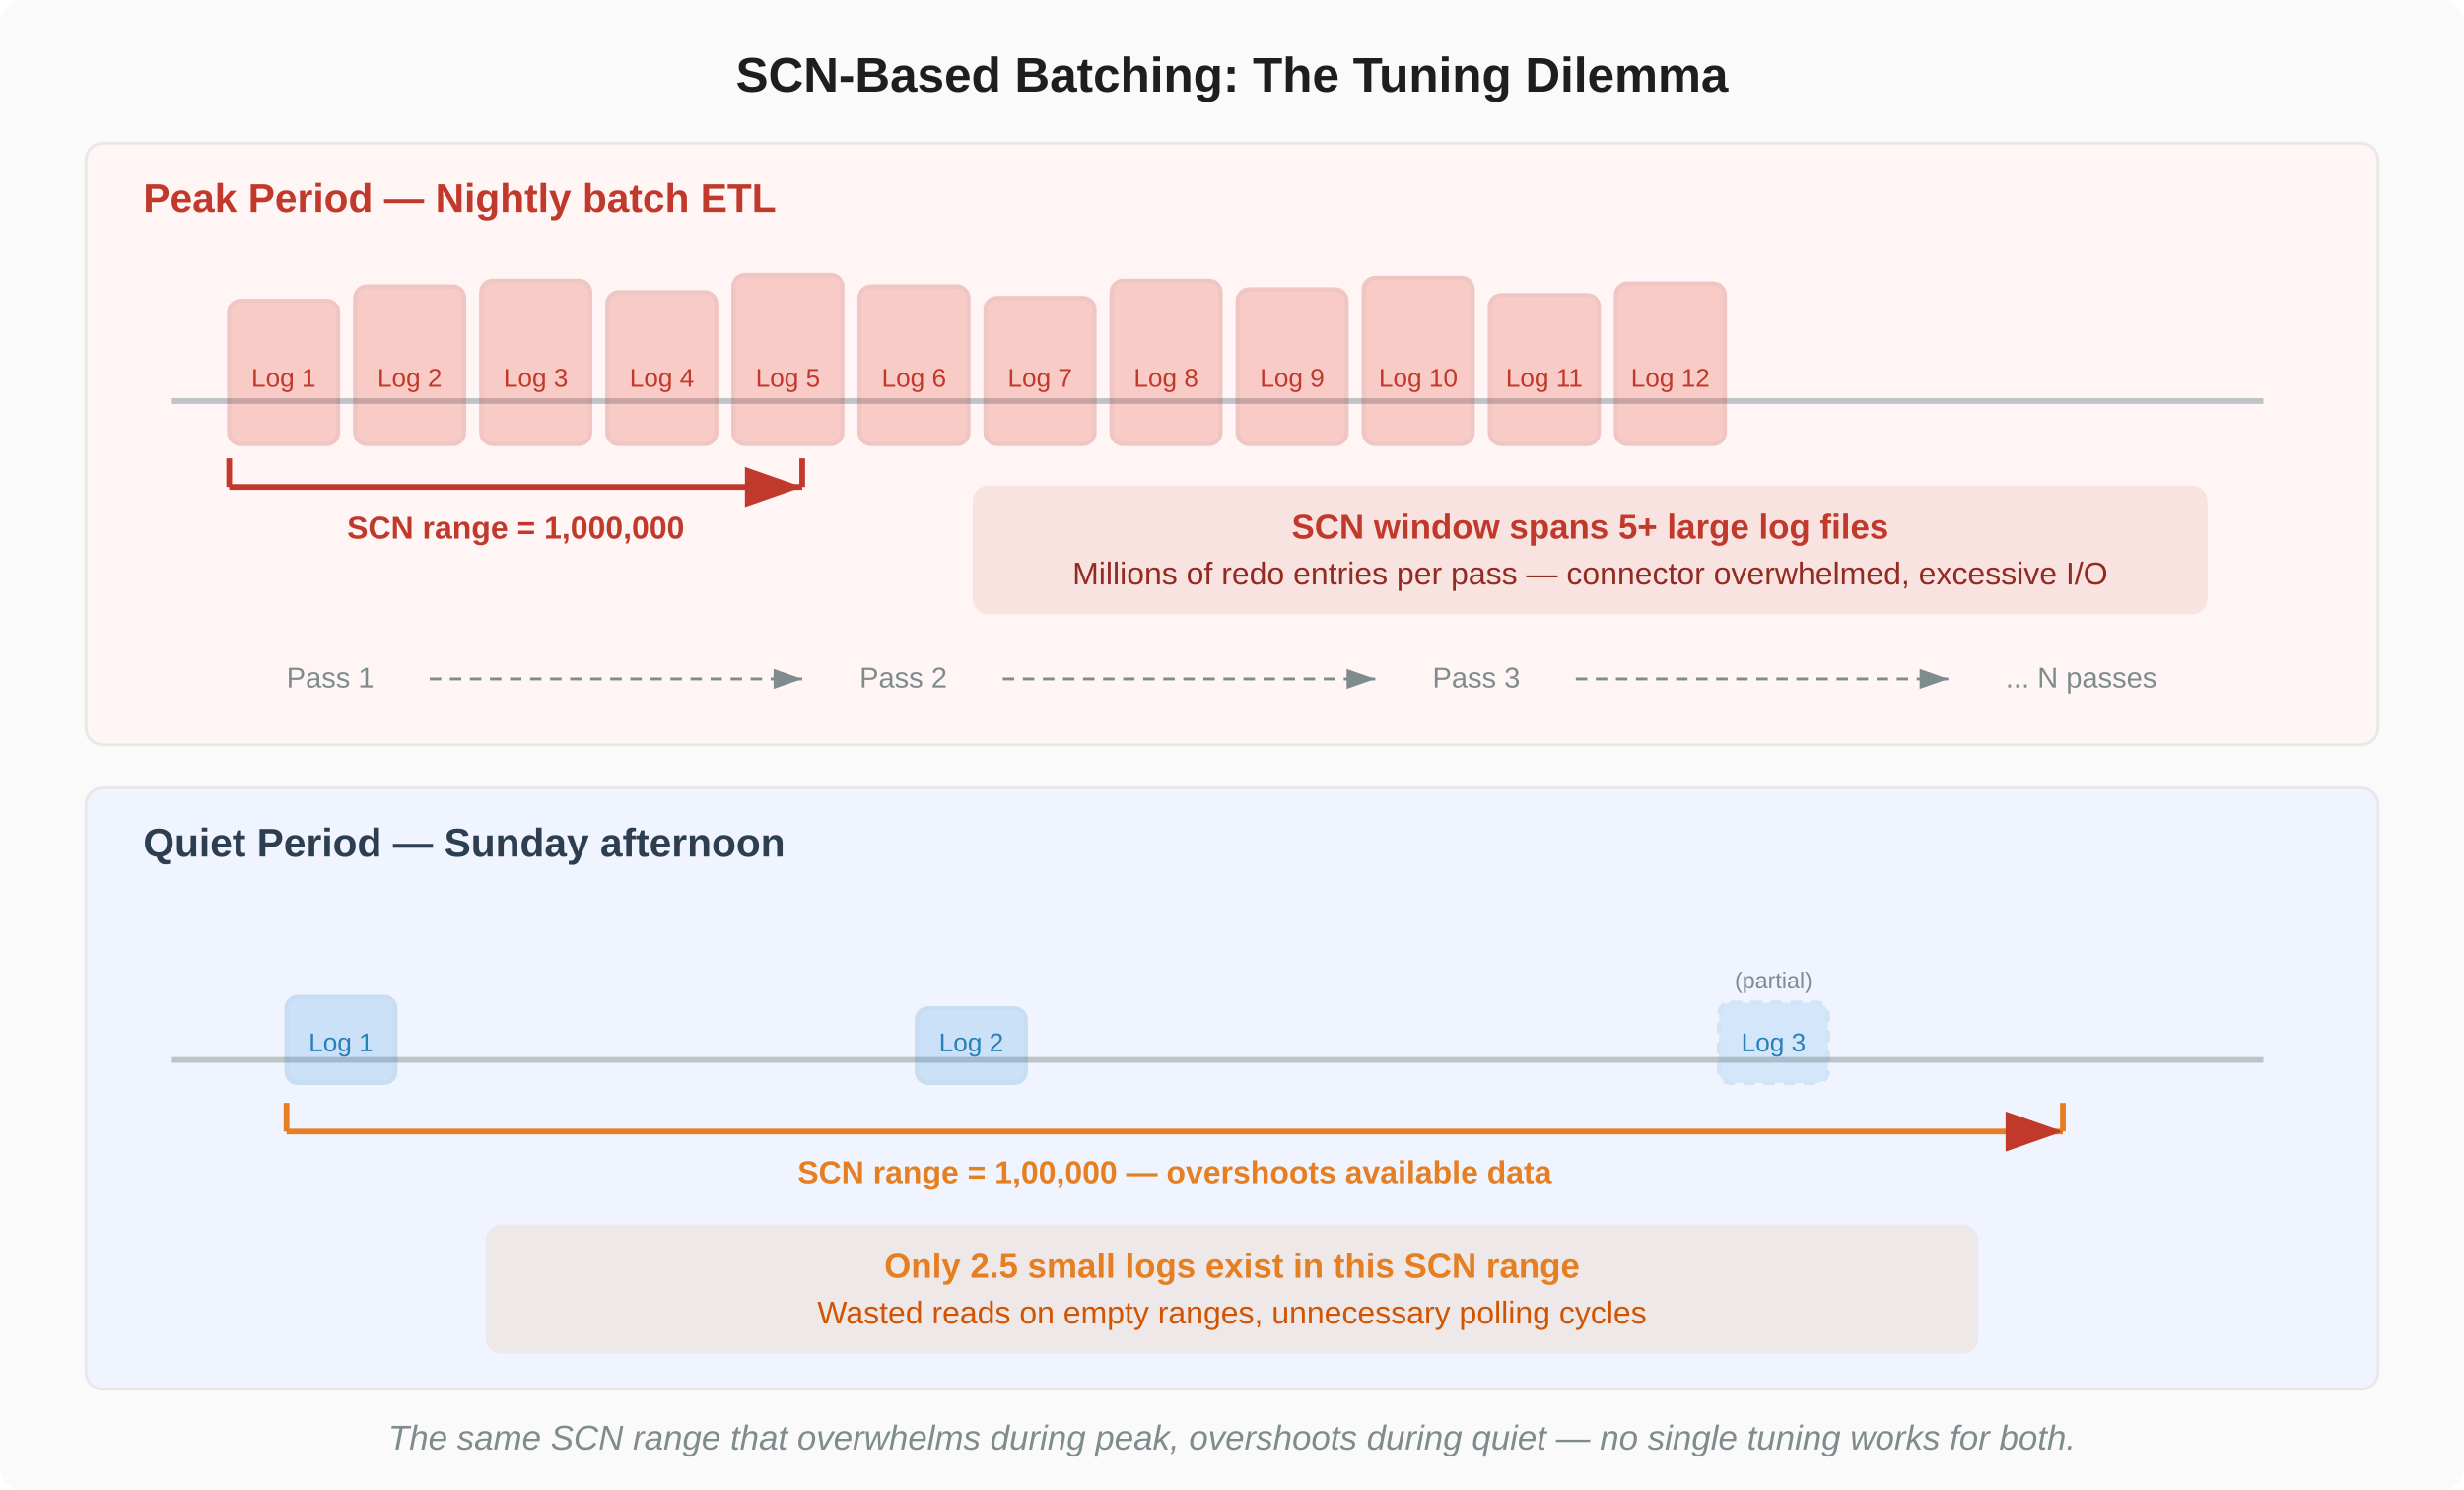
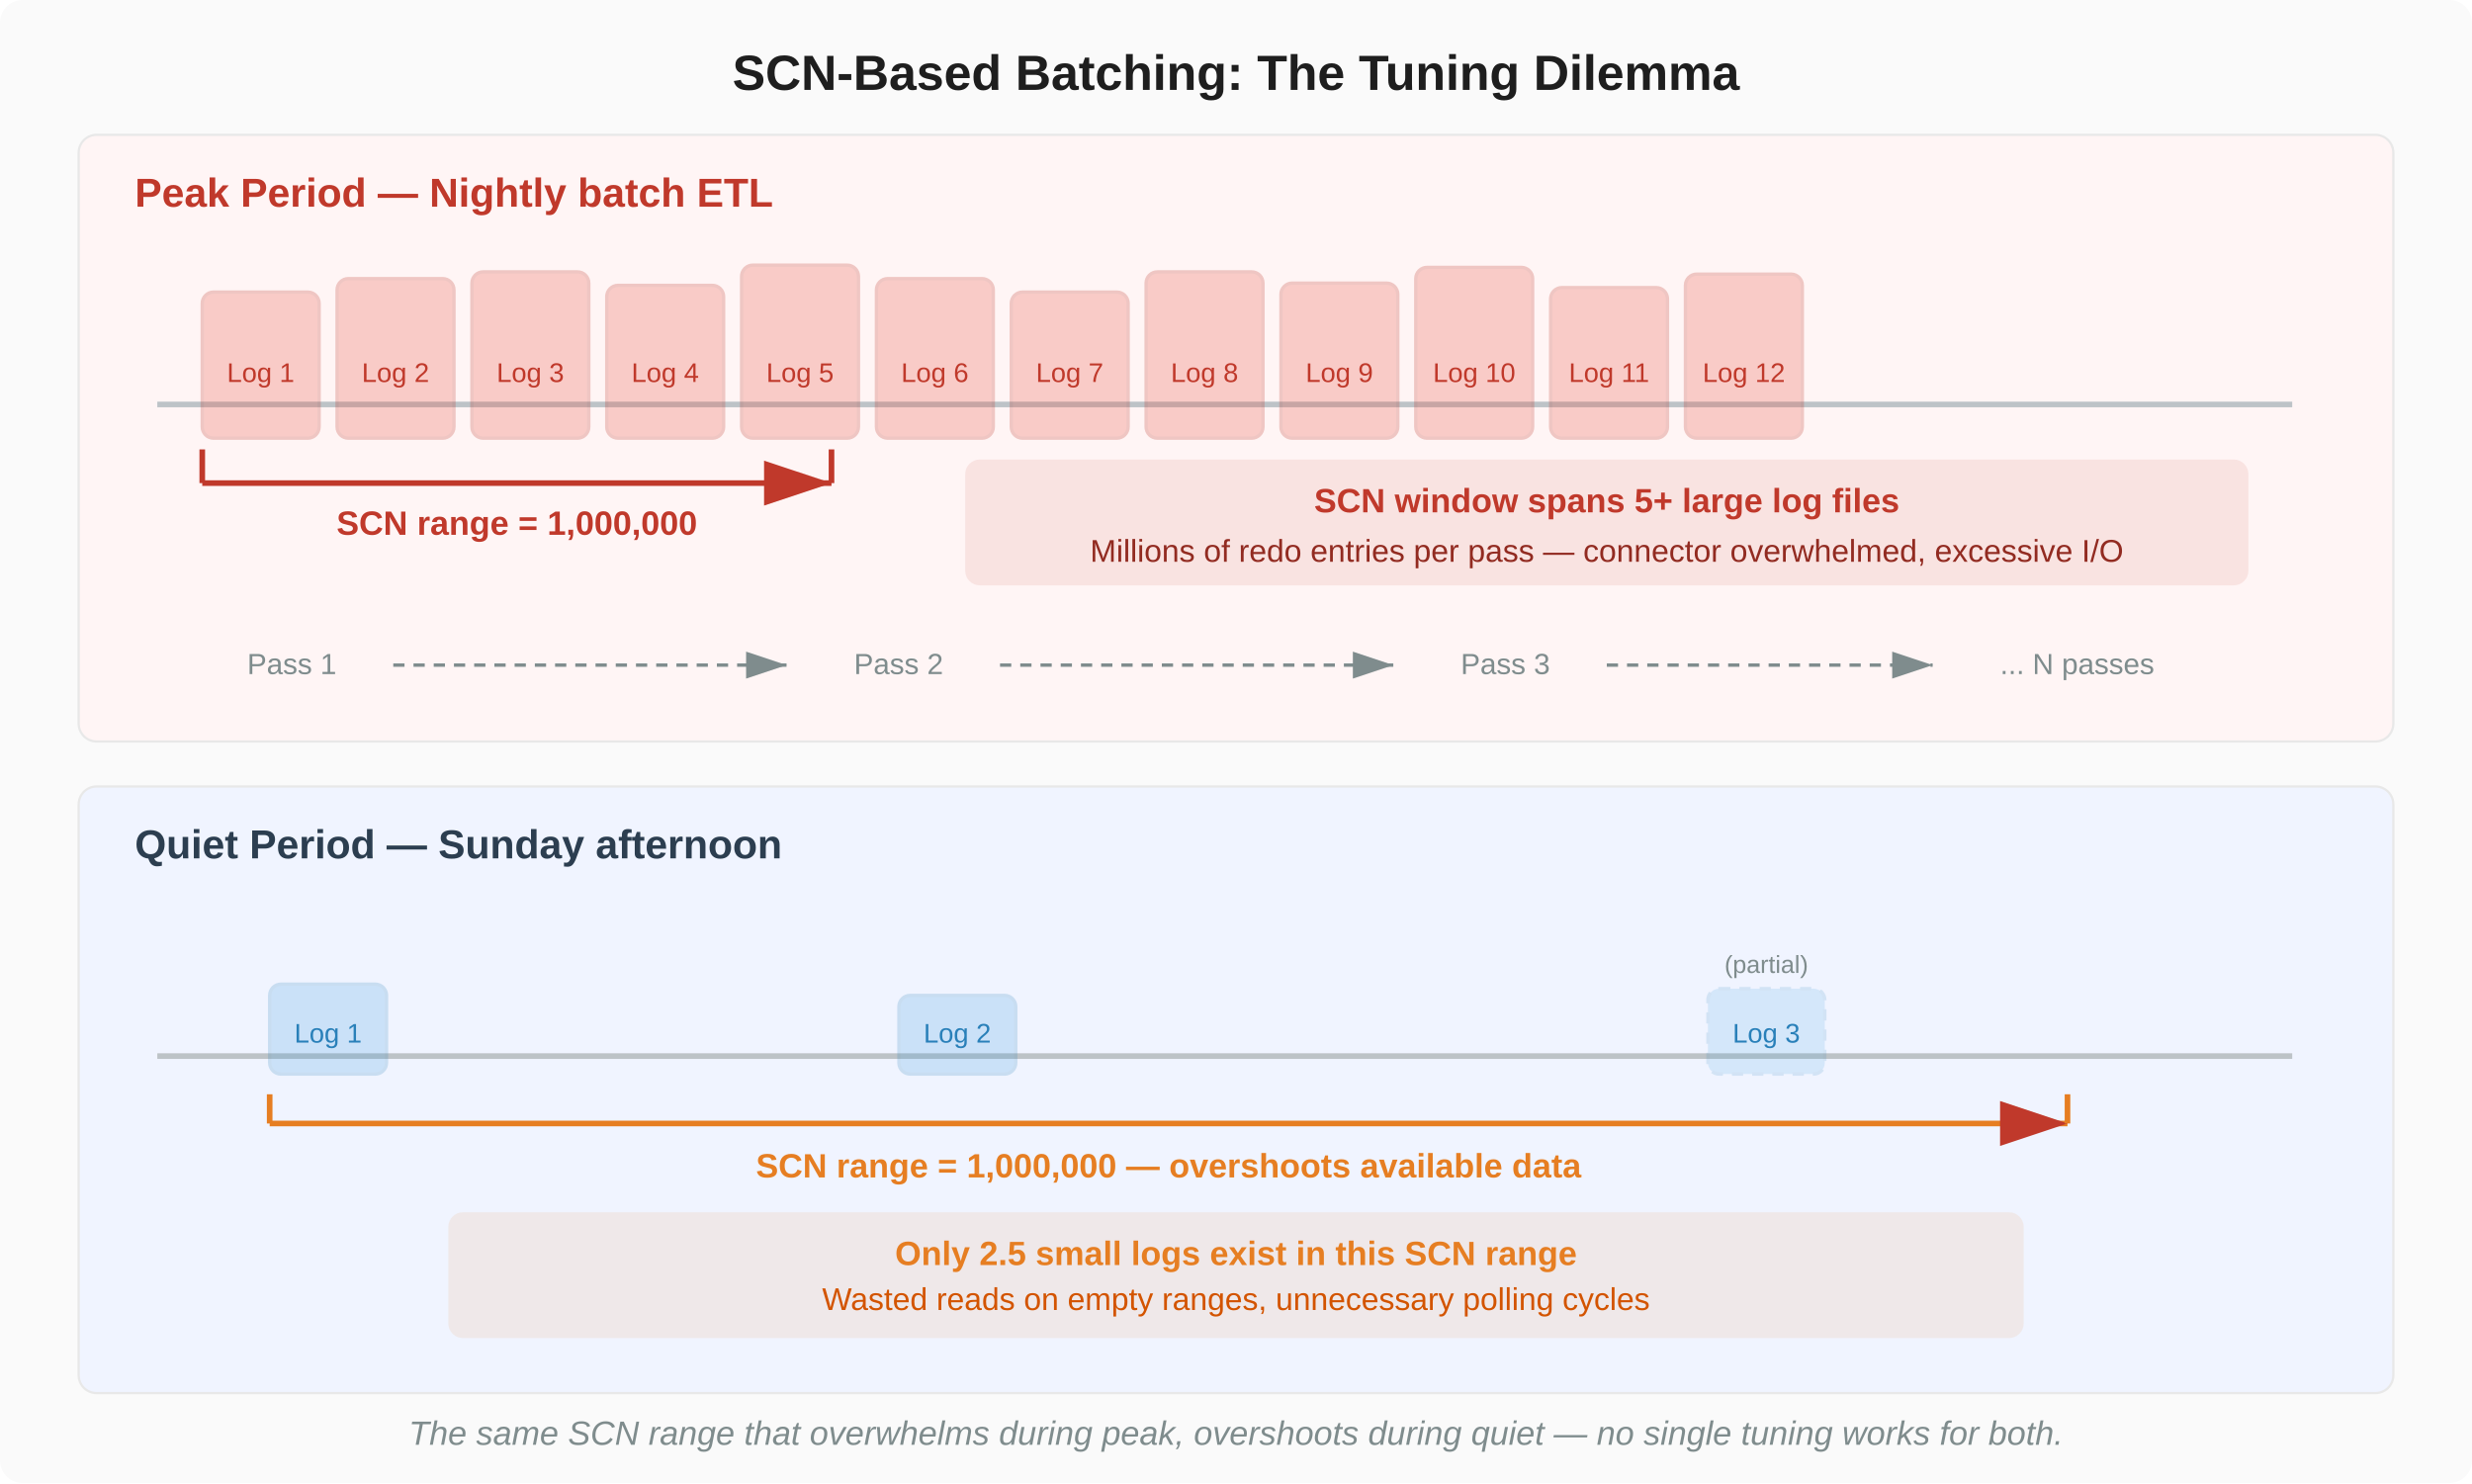
- <svg xmlns="http://www.w3.org/2000/svg" viewBox="0 0 860 520" width="860" height="520" font-family="Arial, Helvetica, sans-serif">
+ <svg xmlns="http://www.w3.org/2000/svg" viewBox="0 0 1100 660" width="1100" height="660" font-family="Arial, Helvetica, sans-serif">
  <defs>
-     <marker id="arrowRed" markerWidth="10" markerHeight="7" refX="10" refY="3.5" orient="auto">
-       <polygon points="0 0, 10 3.5, 0 7" fill="#c0392b" />
+     <marker id="arrowRed" markerWidth="12" markerHeight="8" refX="12" refY="4" orient="auto">
+       <polygon points="0 0, 12 4, 0 8" fill="#c0392b" />
    </marker>
-     <marker id="arrowGrey" markerWidth="10" markerHeight="7" refX="10" refY="3.5" orient="auto">
-       <polygon points="0 0, 10 3.5, 0 7" fill="#7f8c8d" />
+     <marker id="arrowGrey" markerWidth="12" markerHeight="8" refX="12" refY="4" orient="auto">
+       <polygon points="0 0, 12 4, 0 8" fill="#7f8c8d" />
    </marker>
  </defs>
-   <rect width="860" height="520" rx="8" fill="#fafafa" />
-   <text x="430" y="32" text-anchor="middle" font-size="17" font-weight="bold" fill="#1e1e1e">SCN-Based Batching: The Tuning Dilemma</text>
-   <rect x="30" y="50" width="800" height="210" rx="6" fill="#fff5f5" stroke="#e8e8e8" stroke-width="1" />
-   <text x="50" y="74" font-size="14" font-weight="bold" fill="#c0392b">Peak Period — Nightly batch ETL</text>
-   <line x1="60" y1="140" x2="790" y2="140" stroke="#bdc3c7" stroke-width="2" />
+   <rect width="1100" height="660" rx="10" fill="#fafafa" />
+   <text x="550" y="40" text-anchor="middle" font-size="22" font-weight="bold" fill="#1e1e1e">SCN-Based Batching: The Tuning Dilemma</text>
+   <rect x="35" y="60" width="1030" height="270" rx="8" fill="#fff5f5" stroke="#e8e8e8" stroke-width="1" />
+   <text x="60" y="92" font-size="18" font-weight="bold" fill="#c0392b">Peak Period — Nightly batch ETL</text>
+   <line x1="70" y1="180" x2="1020" y2="180" stroke="#bdc3c7" stroke-width="2.5" />
  <g>
-     <rect x="80" y="105" width="38" height="50" rx="4" fill="#e74c3c" opacity="0.25" stroke="#c0392b" stroke-width="1.5" />
-     <text x="99" y="135" text-anchor="middle" font-size="9" fill="#c0392b">Log 1</text>
-     <rect x="124" y="100" width="38" height="55" rx="4" fill="#e74c3c" opacity="0.25" stroke="#c0392b" stroke-width="1.5" />
-     <text x="143" y="135" text-anchor="middle" font-size="9" fill="#c0392b">Log 2</text>
-     <rect x="168" y="98" width="38" height="57" rx="4" fill="#e74c3c" opacity="0.25" stroke="#c0392b" stroke-width="1.5" />
-     <text x="187" y="135" text-anchor="middle" font-size="9" fill="#c0392b">Log 3</text>
-     <rect x="212" y="102" width="38" height="53" rx="4" fill="#e74c3c" opacity="0.25" stroke="#c0392b" stroke-width="1.5" />
-     <text x="231" y="135" text-anchor="middle" font-size="9" fill="#c0392b">Log 4</text>
-     <rect x="256" y="96" width="38" height="59" rx="4" fill="#e74c3c" opacity="0.25" stroke="#c0392b" stroke-width="1.5" />
-     <text x="275" y="135" text-anchor="middle" font-size="9" fill="#c0392b">Log 5</text>
-     <rect x="300" y="100" width="38" height="55" rx="4" fill="#e74c3c" opacity="0.25" stroke="#c0392b" stroke-width="1.5" />
-     <text x="319" y="135" text-anchor="middle" font-size="9" fill="#c0392b">Log 6</text>
-     <rect x="344" y="104" width="38" height="51" rx="4" fill="#e74c3c" opacity="0.25" stroke="#c0392b" stroke-width="1.5" />
-     <text x="363" y="135" text-anchor="middle" font-size="9" fill="#c0392b">Log 7</text>
-     <rect x="388" y="98" width="38" height="57" rx="4" fill="#e74c3c" opacity="0.25" stroke="#c0392b" stroke-width="1.5" />
-     <text x="407" y="135" text-anchor="middle" font-size="9" fill="#c0392b">Log 8</text>
-     <rect x="432" y="101" width="38" height="54" rx="4" fill="#e74c3c" opacity="0.25" stroke="#c0392b" stroke-width="1.5" />
-     <text x="451" y="135" text-anchor="middle" font-size="9" fill="#c0392b">Log 9</text>
-     <rect x="476" y="97" width="38" height="58" rx="4" fill="#e74c3c" opacity="0.25" stroke="#c0392b" stroke-width="1.5" />
-     <text x="495" y="135" text-anchor="middle" font-size="9" fill="#c0392b">Log 10</text>
-     <rect x="520" y="103" width="38" height="52" rx="4" fill="#e74c3c" opacity="0.25" stroke="#c0392b" stroke-width="1.5" />
-     <text x="539" y="135" text-anchor="middle" font-size="9" fill="#c0392b">Log 11</text>
-     <rect x="564" y="99" width="38" height="56" rx="4" fill="#e74c3c" opacity="0.25" stroke="#c0392b" stroke-width="1.5" />
-     <text x="583" y="135" text-anchor="middle" font-size="9" fill="#c0392b">Log 12</text>
+     <rect x="90" y="130" width="52" height="65" rx="5" fill="#e74c3c" opacity="0.25" stroke="#c0392b" stroke-width="1.5" />
+     <text x="116" y="170" text-anchor="middle" font-size="12" fill="#c0392b">Log 1</text>
+     <rect x="150" y="124" width="52" height="71" rx="5" fill="#e74c3c" opacity="0.25" stroke="#c0392b" stroke-width="1.5" />
+     <text x="176" y="170" text-anchor="middle" font-size="12" fill="#c0392b">Log 2</text>
+     <rect x="210" y="121" width="52" height="74" rx="5" fill="#e74c3c" opacity="0.25" stroke="#c0392b" stroke-width="1.5" />
+     <text x="236" y="170" text-anchor="middle" font-size="12" fill="#c0392b">Log 3</text>
+     <rect x="270" y="127" width="52" height="68" rx="5" fill="#e74c3c" opacity="0.25" stroke="#c0392b" stroke-width="1.5" />
+     <text x="296" y="170" text-anchor="middle" font-size="12" fill="#c0392b">Log 4</text>
+     <rect x="330" y="118" width="52" height="77" rx="5" fill="#e74c3c" opacity="0.25" stroke="#c0392b" stroke-width="1.5" />
+     <text x="356" y="170" text-anchor="middle" font-size="12" fill="#c0392b">Log 5</text>
+     <rect x="390" y="124" width="52" height="71" rx="5" fill="#e74c3c" opacity="0.25" stroke="#c0392b" stroke-width="1.5" />
+     <text x="416" y="170" text-anchor="middle" font-size="12" fill="#c0392b">Log 6</text>
+     <rect x="450" y="130" width="52" height="65" rx="5" fill="#e74c3c" opacity="0.25" stroke="#c0392b" stroke-width="1.5" />
+     <text x="476" y="170" text-anchor="middle" font-size="12" fill="#c0392b">Log 7</text>
+     <rect x="510" y="121" width="52" height="74" rx="5" fill="#e74c3c" opacity="0.25" stroke="#c0392b" stroke-width="1.5" />
+     <text x="536" y="170" text-anchor="middle" font-size="12" fill="#c0392b">Log 8</text>
+     <rect x="570" y="126" width="52" height="69" rx="5" fill="#e74c3c" opacity="0.25" stroke="#c0392b" stroke-width="1.5" />
+     <text x="596" y="170" text-anchor="middle" font-size="12" fill="#c0392b">Log 9</text>
+     <rect x="630" y="119" width="52" height="76" rx="5" fill="#e74c3c" opacity="0.25" stroke="#c0392b" stroke-width="1.5" />
+     <text x="656" y="170" text-anchor="middle" font-size="12" fill="#c0392b">Log 10</text>
+     <rect x="690" y="128" width="52" height="67" rx="5" fill="#e74c3c" opacity="0.25" stroke="#c0392b" stroke-width="1.5" />
+     <text x="716" y="170" text-anchor="middle" font-size="12" fill="#c0392b">Log 11</text>
+     <rect x="750" y="122" width="52" height="73" rx="5" fill="#e74c3c" opacity="0.25" stroke="#c0392b" stroke-width="1.5" />
+     <text x="776" y="170" text-anchor="middle" font-size="12" fill="#c0392b">Log 12</text>
  </g>
-   <line x1="80" y1="170" x2="280" y2="170" stroke="#c0392b" stroke-width="2" marker-end="url(#arrowRed)" />
-   <line x1="80" y1="170" x2="80" y2="160" stroke="#c0392b" stroke-width="2" />
-   <line x1="280" y1="170" x2="280" y2="160" stroke="#c0392b" stroke-width="2" />
-   <text x="180" y="188" text-anchor="middle" font-size="11" fill="#c0392b" font-weight="bold">SCN range = 1,000,000</text>
-   <rect x="340" y="170" width="430" height="44" rx="5" fill="#c0392b" opacity="0.1" stroke="#c0392b" stroke-width="1" />
-   <text x="555" y="188" text-anchor="middle" font-size="12" fill="#c0392b" font-weight="bold">SCN window spans 5+ large log files</text>
-   <text x="555" y="204" text-anchor="middle" font-size="11" fill="#922b21">Millions of redo entries per pass — connector overwhelmed, excessive I/O</text>
-   <text x="100" y="240" font-size="10" fill="#7f8c8d">Pass 1</text>
-   <line x1="150" y1="237" x2="280" y2="237" stroke="#7f8c8d" stroke-width="1" stroke-dasharray="4,3" marker-end="url(#arrowGrey)" />
-   <text x="300" y="240" font-size="10" fill="#7f8c8d">Pass 2</text>
-   <line x1="350" y1="237" x2="480" y2="237" stroke="#7f8c8d" stroke-width="1" stroke-dasharray="4,3" marker-end="url(#arrowGrey)" />
-   <text x="500" y="240" font-size="10" fill="#7f8c8d">Pass 3</text>
-   <line x1="550" y1="237" x2="680" y2="237" stroke="#7f8c8d" stroke-width="1" stroke-dasharray="4,3" marker-end="url(#arrowGrey)" />
-   <text x="700" y="240" font-size="10" fill="#7f8c8d">... N passes</text>
-   <rect x="30" y="275" width="800" height="210" rx="6" fill="#f0f4ff" stroke="#e8e8e8" stroke-width="1" />
-   <text x="50" y="299" font-size="14" font-weight="bold" fill="#2c3e50">Quiet Period — Sunday afternoon</text>
-   <line x1="60" y1="370" x2="790" y2="370" stroke="#bdc3c7" stroke-width="2" />
+   <line x1="90" y1="215" x2="370" y2="215" stroke="#c0392b" stroke-width="2.5" marker-end="url(#arrowRed)" />
+   <line x1="90" y1="215" x2="90" y2="200" stroke="#c0392b" stroke-width="2.5" />
+   <line x1="370" y1="215" x2="370" y2="200" stroke="#c0392b" stroke-width="2.5" />
+   <text x="230" y="238" text-anchor="middle" font-size="15" fill="#c0392b" font-weight="bold">SCN range = 1,000,000</text>
+   <rect x="430" y="205" width="570" height="55" rx="6" fill="#c0392b" opacity="0.1" stroke="#c0392b" stroke-width="1" />
+   <text x="715" y="228" text-anchor="middle" font-size="15" fill="#c0392b" font-weight="bold">SCN window spans 5+ large log files</text>
+   <text x="715" y="250" text-anchor="middle" font-size="14" fill="#922b21">Millions of redo entries per pass — connector overwhelmed, excessive I/O</text>
+   <text x="110" y="300" font-size="13" fill="#7f8c8d">Pass 1</text>
+   <line x1="175" y1="296" x2="350" y2="296" stroke="#7f8c8d" stroke-width="1.5" stroke-dasharray="5,4" marker-end="url(#arrowGrey)" />
+   <text x="380" y="300" font-size="13" fill="#7f8c8d">Pass 2</text>
+   <line x1="445" y1="296" x2="620" y2="296" stroke="#7f8c8d" stroke-width="1.5" stroke-dasharray="5,4" marker-end="url(#arrowGrey)" />
+   <text x="650" y="300" font-size="13" fill="#7f8c8d">Pass 3</text>
+   <line x1="715" y1="296" x2="860" y2="296" stroke="#7f8c8d" stroke-width="1.5" stroke-dasharray="5,4" marker-end="url(#arrowGrey)" />
+   <text x="890" y="300" font-size="13" fill="#7f8c8d">... N passes</text>
+   <rect x="35" y="350" width="1030" height="270" rx="8" fill="#f0f4ff" stroke="#e8e8e8" stroke-width="1" />
+   <text x="60" y="382" font-size="18" font-weight="bold" fill="#2c3e50">Quiet Period — Sunday afternoon</text>
+   <line x1="70" y1="470" x2="1020" y2="470" stroke="#bdc3c7" stroke-width="2.5" />
  <g>
-     <rect x="100" y="348" width="38" height="30" rx="4" fill="#3498db" opacity="0.2" stroke="#2980b9" stroke-width="1.5" />
-     <text x="119" y="367" text-anchor="middle" font-size="9" fill="#2980b9">Log 1</text>
-     <rect x="320" y="352" width="38" height="26" rx="4" fill="#3498db" opacity="0.2" stroke="#2980b9" stroke-width="1.5" />
-     <text x="339" y="367" text-anchor="middle" font-size="9" fill="#2980b9">Log 2</text>
-     <rect x="600" y="350" width="38" height="28" rx="4" fill="#3498db" opacity="0.15" stroke="#2980b9" stroke-width="1.5" stroke-dasharray="4,3" />
-     <text x="619" y="367" text-anchor="middle" font-size="9" fill="#2980b9">Log 3</text>
-     <text x="619" y="345" text-anchor="middle" font-size="8" fill="#7f8c8d">(partial)</text>
+     <rect x="120" y="438" width="52" height="40" rx="5" fill="#3498db" opacity="0.2" stroke="#2980b9" stroke-width="1.5" />
+     <text x="146" y="464" text-anchor="middle" font-size="12" fill="#2980b9">Log 1</text>
+     <rect x="400" y="443" width="52" height="35" rx="5" fill="#3498db" opacity="0.2" stroke="#2980b9" stroke-width="1.5" />
+     <text x="426" y="464" text-anchor="middle" font-size="12" fill="#2980b9">Log 2</text>
+     <rect x="760" y="440" width="52" height="38" rx="5" fill="#3498db" opacity="0.15" stroke="#2980b9" stroke-width="1.5" stroke-dasharray="5,4" />
+     <text x="786" y="464" text-anchor="middle" font-size="12" fill="#2980b9">Log 3</text>
+     <text x="786" y="433" text-anchor="middle" font-size="11" fill="#7f8c8d">(partial)</text>
  </g>
-   <line x1="100" y1="395" x2="720" y2="395" stroke="#e67e22" stroke-width="2" marker-end="url(#arrowRed)" />
-   <line x1="100" y1="395" x2="100" y2="385" stroke="#e67e22" stroke-width="2" />
-   <line x1="720" y1="395" x2="720" y2="385" stroke="#e67e22" stroke-width="2" />
-   <text x="410" y="413" text-anchor="middle" font-size="11" fill="#e67e22" font-weight="bold">SCN range = 1,00,000 — overshoots available data</text>
-   <rect x="170" y="428" width="520" height="44" rx="5" fill="#e67e22" opacity="0.1" stroke="#e67e22" stroke-width="1" />
-   <text x="430" y="446" text-anchor="middle" font-size="12" fill="#e67e22" font-weight="bold">Only 2.5 small logs exist in this SCN range</text>
-   <text x="430" y="462" text-anchor="middle" font-size="11" fill="#d35400">Wasted reads on empty ranges, unnecessary polling cycles</text>
-   <text x="430" y="506" text-anchor="middle" font-size="12" fill="#7f8c8d" font-style="italic">The same SCN range that overwhelms during peak, overshoots during quiet — no single tuning works for both.</text>
+   <line x1="120" y1="500" x2="920" y2="500" stroke="#e67e22" stroke-width="2.5" marker-end="url(#arrowRed)" />
+   <line x1="120" y1="500" x2="120" y2="487" stroke="#e67e22" stroke-width="2.5" />
+   <line x1="920" y1="500" x2="920" y2="487" stroke="#e67e22" stroke-width="2.5" />
+   <text x="520" y="524" text-anchor="middle" font-size="15" fill="#e67e22" font-weight="bold">SCN range = 1,000,000 — overshoots available data</text>
+   <rect x="200" y="540" width="700" height="55" rx="6" fill="#e67e22" opacity="0.1" stroke="#e67e22" stroke-width="1" />
+   <text x="550" y="563" text-anchor="middle" font-size="15" fill="#e67e22" font-weight="bold">Only 2.5 small logs exist in this SCN range</text>
+   <text x="550" y="583" text-anchor="middle" font-size="14" fill="#d35400">Wasted reads on empty ranges, unnecessary polling cycles</text>
+   <text x="550" y="643" text-anchor="middle" font-size="15" fill="#7f8c8d" font-style="italic">The same SCN range that overwhelms during peak, overshoots during quiet — no single tuning works for both.</text>
</svg>
